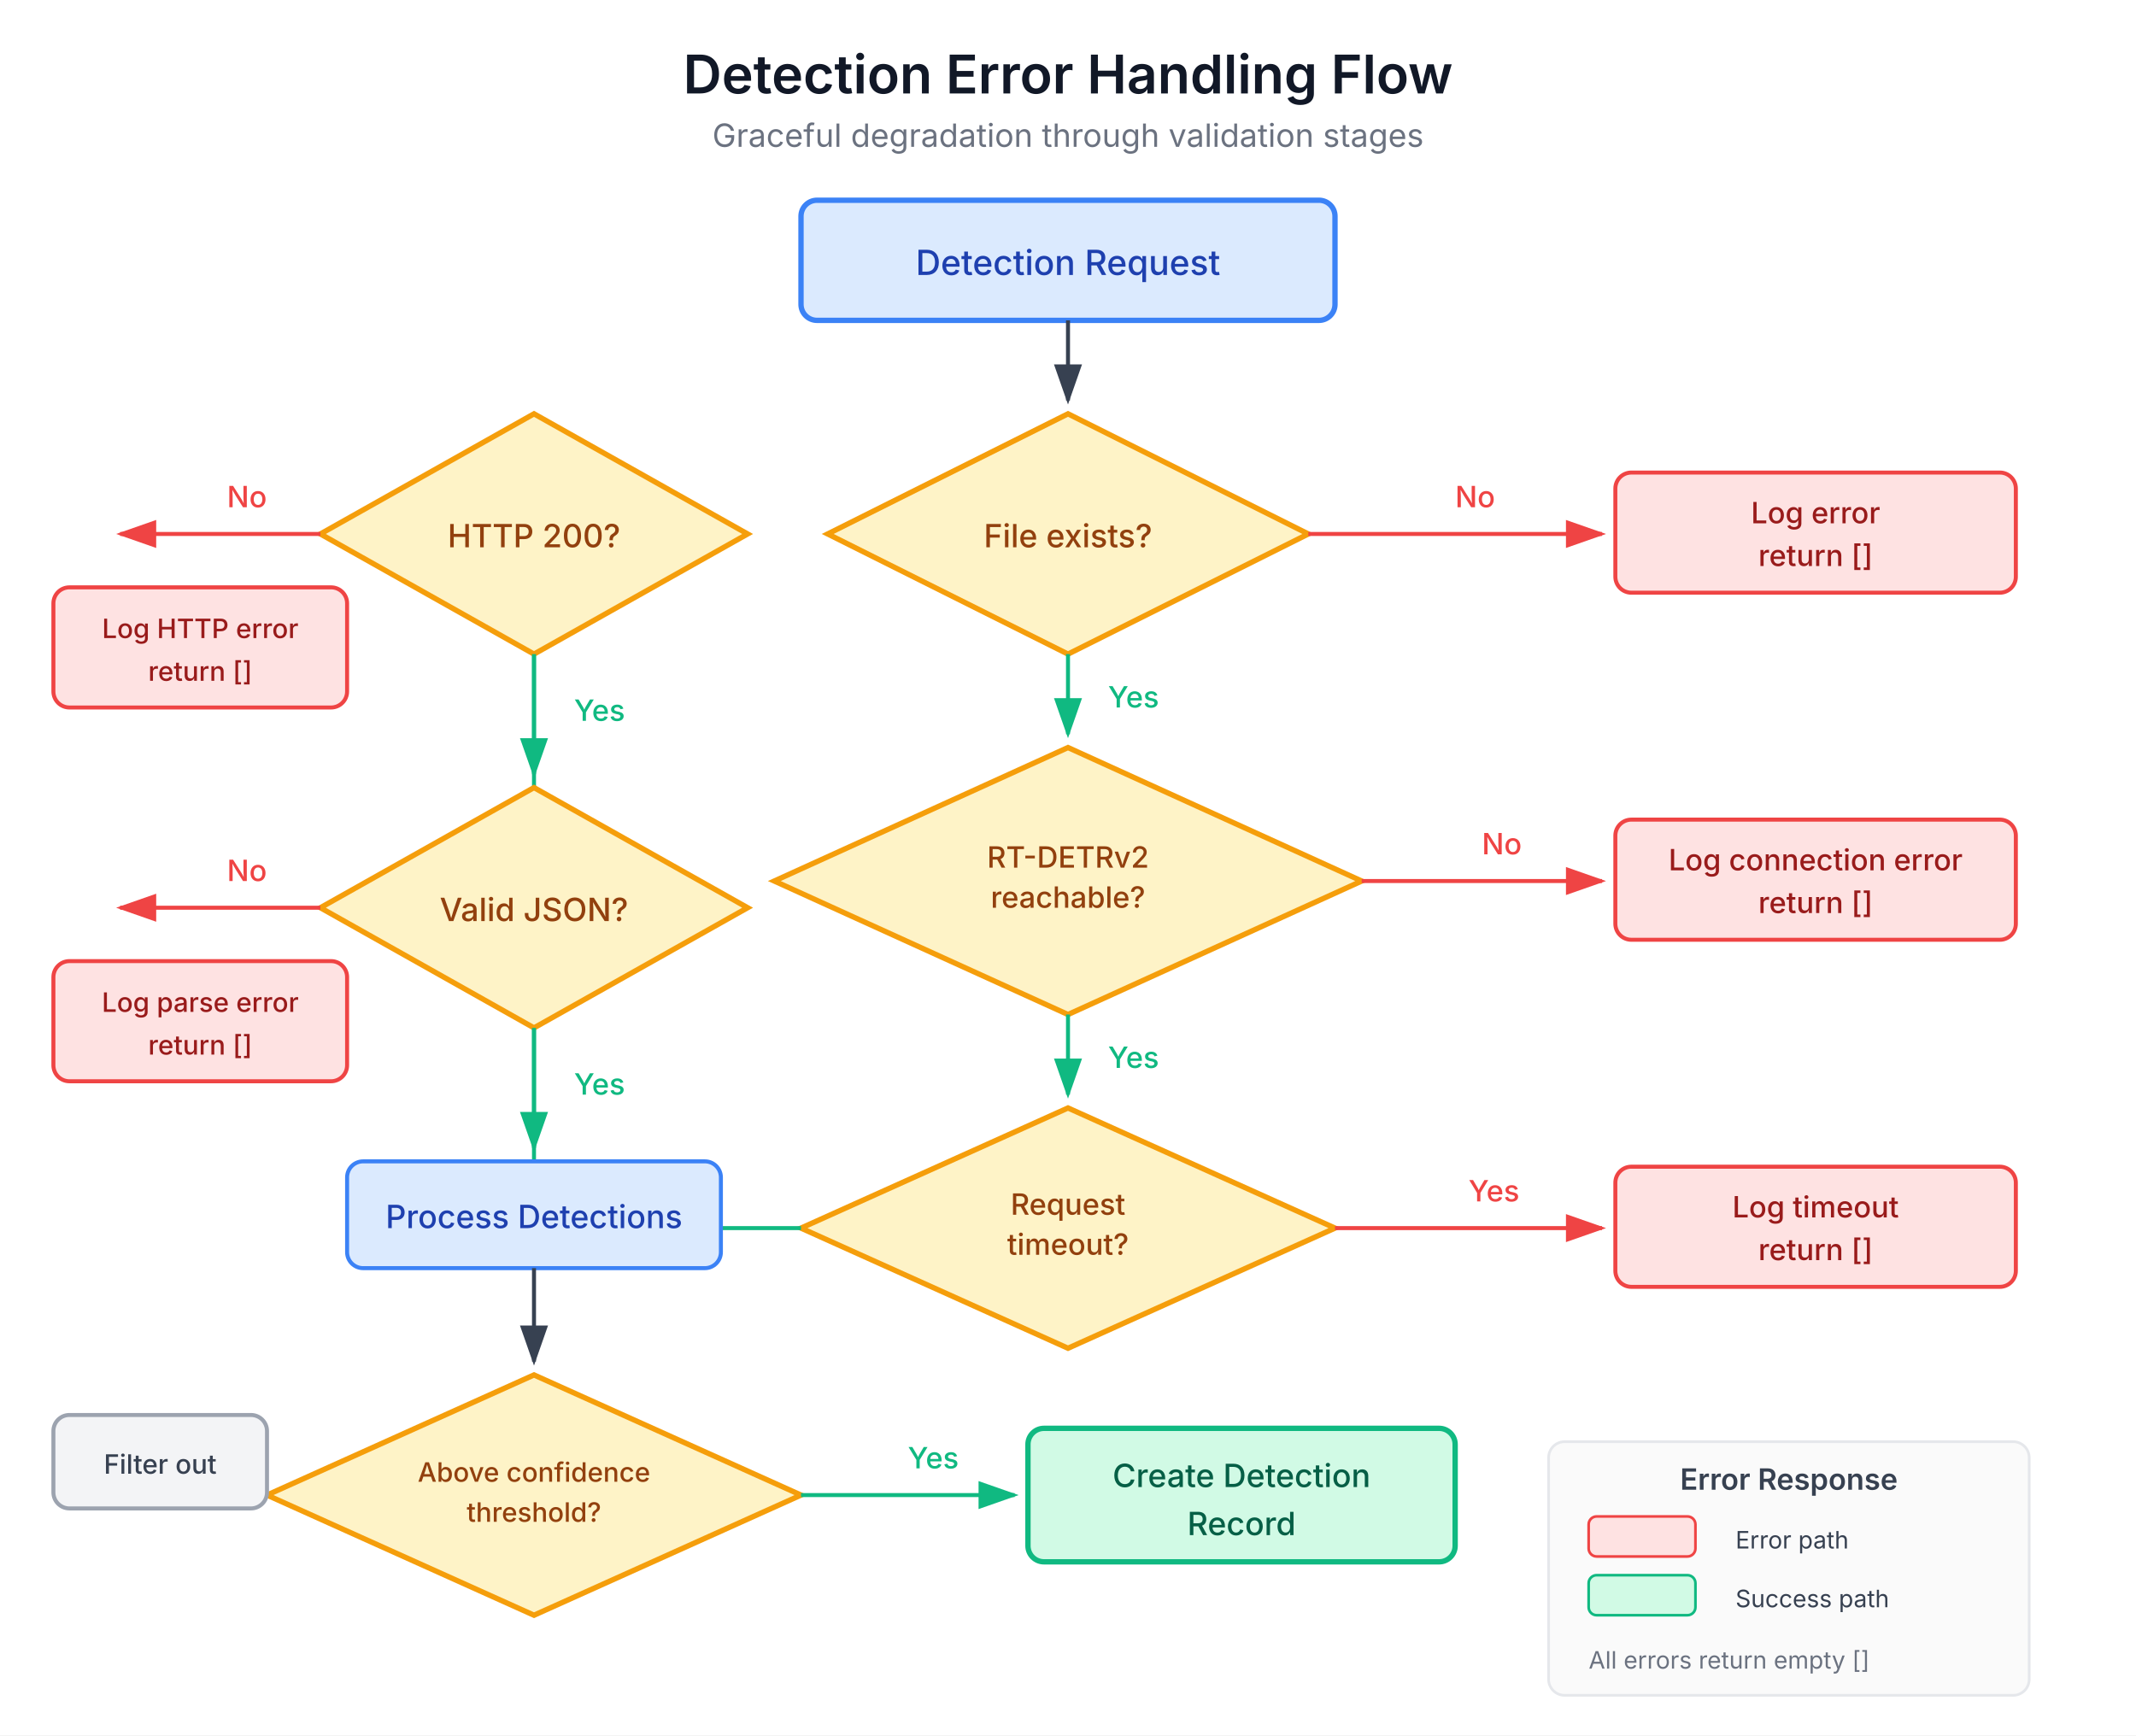
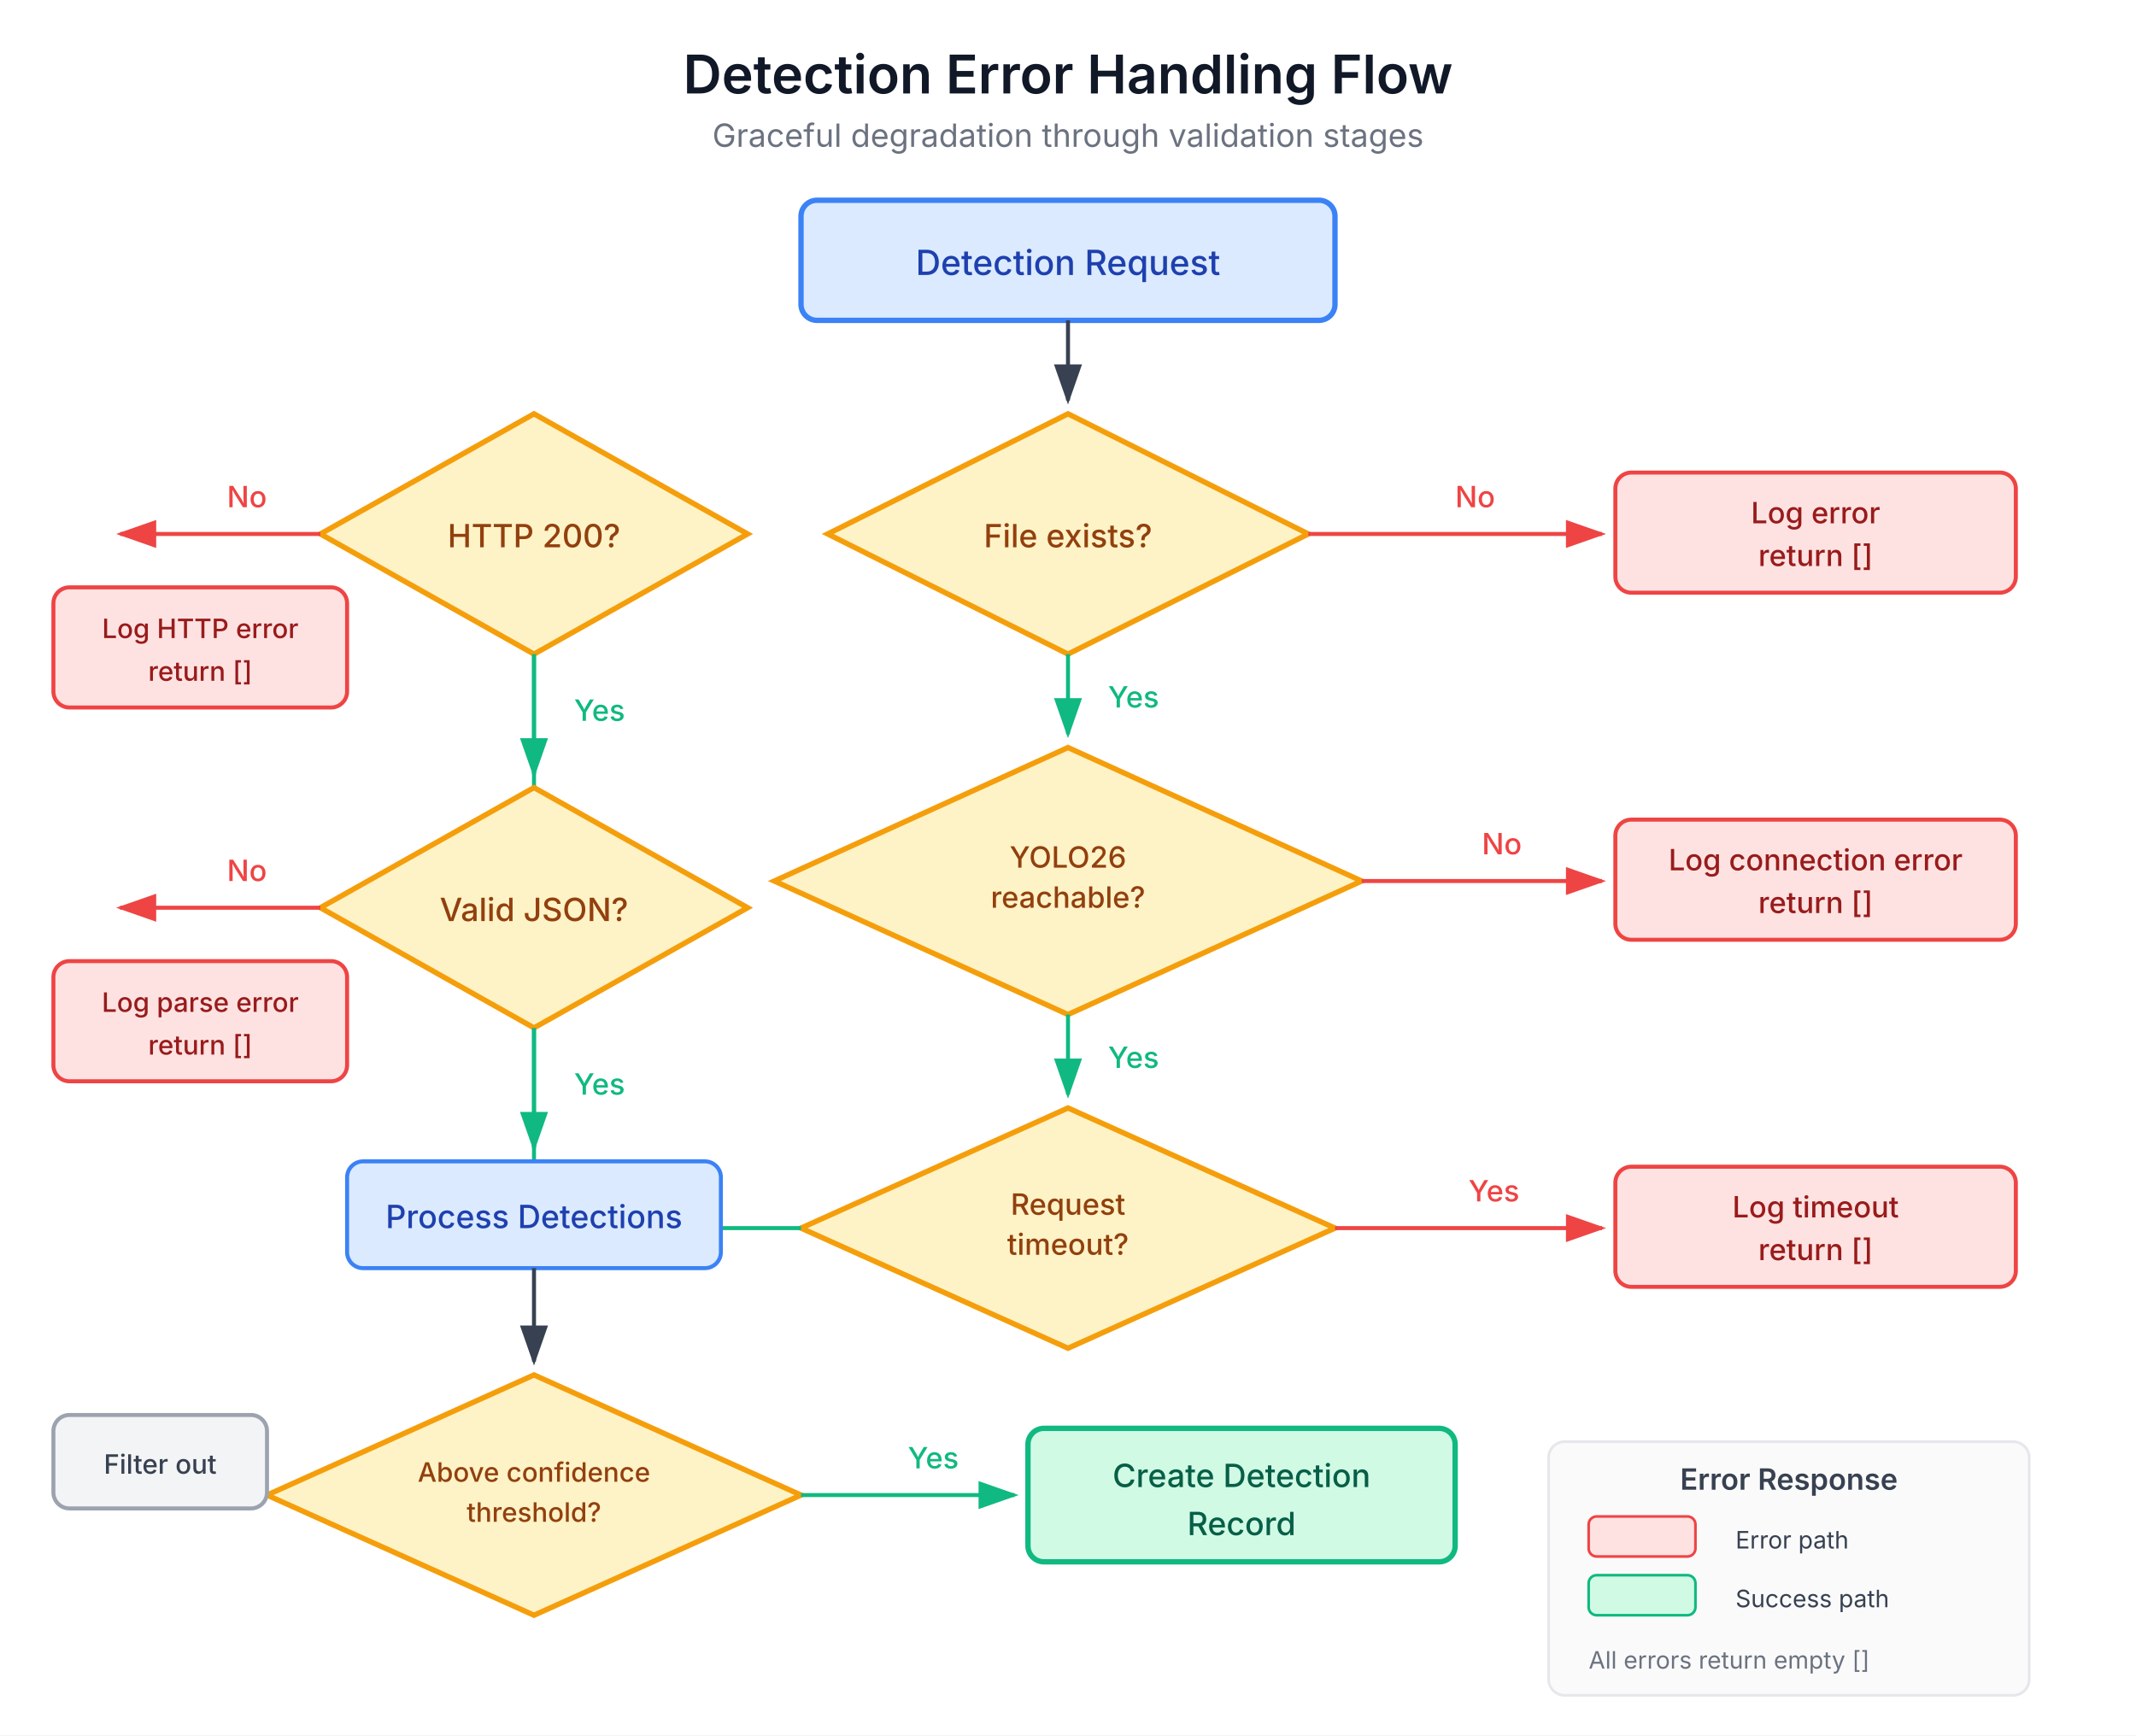
<svg xmlns="http://www.w3.org/2000/svg" viewBox="0 0 800 650" width="800" height="650">
  <defs>
    <marker id="arrow-d" markerWidth="10" markerHeight="7" refX="9" refY="3.5" orient="auto">
      <polygon points="0 0, 10 3.5, 0 7" fill="#374151" />
    </marker>
    <marker id="arrow-d-red" markerWidth="10" markerHeight="7" refX="9" refY="3.5" orient="auto">
      <polygon points="0 0, 10 3.5, 0 7" fill="#EF4444" />
    </marker>
    <marker id="arrow-d-green" markerWidth="10" markerHeight="7" refX="9" refY="3.5" orient="auto">
      <polygon points="0 0, 10 3.5, 0 7" fill="#10B981" />
    </marker>
  </defs>
  <rect width="800" height="650" fill="#FFFFFF" />
  <text x="400" y="35" font-family="Inter, system-ui, sans-serif" font-size="20" font-weight="600" fill="#111827" text-anchor="middle">Detection Error Handling Flow</text>
  <text x="400" y="55" font-family="Inter, system-ui, sans-serif" font-size="12" fill="#6B7280" text-anchor="middle">Graceful degradation through validation stages</text>
  <rect x="300" y="75" width="200" height="45" rx="6" fill="#DBEAFE" stroke="#3B82F6" stroke-width="2" />
  <text x="400" y="103" font-family="Inter, system-ui, sans-serif" font-size="13" font-weight="500" fill="#1E40AF" text-anchor="middle">Detection Request</text>
  <line x1="400" y1="120" x2="400" y2="150" stroke="#374151" stroke-width="1.5" marker-end="url(#arrow-d)" />
  <polygon points="400,155 490,200 400,245 310,200" fill="#FEF3C7" stroke="#F59E0B" stroke-width="2" />
  <text x="400" y="205" font-family="Inter, system-ui, sans-serif" font-size="12" font-weight="500" fill="#92400E" text-anchor="middle">File exists?</text>
  <line x1="490" y1="200" x2="600" y2="200" stroke="#EF4444" stroke-width="1.5" marker-end="url(#arrow-d-red)" />
  <text x="545" y="190" font-family="Inter, system-ui, sans-serif" font-size="11" font-weight="500" fill="#EF4444">No</text>
  <rect x="605" y="177" width="150" height="45" rx="6" fill="#FEE2E2" stroke="#EF4444" stroke-width="1.5" />
  <text x="680" y="196" font-family="Inter, system-ui, sans-serif" font-size="11" font-weight="500" fill="#991B1B" text-anchor="middle">Log error</text>
  <text x="680" y="212" font-family="Inter, system-ui, sans-serif" font-size="11" font-weight="500" fill="#991B1B" text-anchor="middle">return []</text>
  <line x1="400" y1="245" x2="400" y2="275" stroke="#10B981" stroke-width="1.5" marker-end="url(#arrow-d-green)" />
  <text x="415" y="265" font-family="Inter, system-ui, sans-serif" font-size="11" font-weight="500" fill="#10B981">Yes</text>
  <polygon points="400,280 510,330 400,380 290,330" fill="#FEF3C7" stroke="#F59E0B" stroke-width="2" />
-   <text x="400" y="325" font-family="Inter, system-ui, sans-serif" font-size="11" font-weight="500" fill="#92400E" text-anchor="middle">RT-DETRv2</text>
+   <text x="400" y="325" font-family="Inter, system-ui, sans-serif" font-size="11" font-weight="500" fill="#92400E" text-anchor="middle">YOLO26</text>
  <text x="400" y="340" font-family="Inter, system-ui, sans-serif" font-size="11" font-weight="500" fill="#92400E" text-anchor="middle">reachable?</text>
  <line x1="510" y1="330" x2="600" y2="330" stroke="#EF4444" stroke-width="1.5" marker-end="url(#arrow-d-red)" />
  <text x="555" y="320" font-family="Inter, system-ui, sans-serif" font-size="11" font-weight="500" fill="#EF4444">No</text>
  <rect x="605" y="307" width="150" height="45" rx="6" fill="#FEE2E2" stroke="#EF4444" stroke-width="1.5" />
  <text x="680" y="326" font-family="Inter, system-ui, sans-serif" font-size="11" font-weight="500" fill="#991B1B" text-anchor="middle">Log connection error</text>
  <text x="680" y="342" font-family="Inter, system-ui, sans-serif" font-size="11" font-weight="500" fill="#991B1B" text-anchor="middle">return []</text>
  <line x1="400" y1="380" x2="400" y2="410" stroke="#10B981" stroke-width="1.5" marker-end="url(#arrow-d-green)" />
  <text x="415" y="400" font-family="Inter, system-ui, sans-serif" font-size="11" font-weight="500" fill="#10B981">Yes</text>
  <polygon points="400,415 500,460 400,505 300,460" fill="#FEF3C7" stroke="#F59E0B" stroke-width="2" />
  <text x="400" y="455" font-family="Inter, system-ui, sans-serif" font-size="11" font-weight="500" fill="#92400E" text-anchor="middle">Request</text>
  <text x="400" y="470" font-family="Inter, system-ui, sans-serif" font-size="11" font-weight="500" fill="#92400E" text-anchor="middle">timeout?</text>
  <line x1="500" y1="460" x2="600" y2="460" stroke="#EF4444" stroke-width="1.5" marker-end="url(#arrow-d-red)" />
  <text x="550" y="450" font-family="Inter, system-ui, sans-serif" font-size="11" font-weight="500" fill="#EF4444">Yes</text>
  <rect x="605" y="437" width="150" height="45" rx="6" fill="#FEE2E2" stroke="#EF4444" stroke-width="1.5" />
  <text x="680" y="456" font-family="Inter, system-ui, sans-serif" font-size="11" font-weight="500" fill="#991B1B" text-anchor="middle">Log timeout</text>
  <text x="680" y="472" font-family="Inter, system-ui, sans-serif" font-size="11" font-weight="500" fill="#991B1B" text-anchor="middle">return []</text>
  <line x1="300" y1="460" x2="200" y2="460" stroke="#10B981" stroke-width="1.5" />
  <line x1="200" y1="460" x2="200" y2="205" stroke="#10B981" stroke-width="1.5" />
  <text x="250" y="450" font-family="Inter, system-ui, sans-serif" font-size="11" font-weight="500" fill="#10B981">No</text>
  <polygon points="200,155 280,200 200,245 120,200" fill="#FEF3C7" stroke="#F59E0B" stroke-width="2" />
  <text x="200" y="205" font-family="Inter, system-ui, sans-serif" font-size="12" font-weight="500" fill="#92400E" text-anchor="middle">HTTP 200?</text>
  <line x1="120" y1="200" x2="45" y2="200" stroke="#EF4444" stroke-width="1.5" marker-end="url(#arrow-d-red)" />
  <text x="85" y="190" font-family="Inter, system-ui, sans-serif" font-size="11" font-weight="500" fill="#EF4444">No</text>
  <rect x="20" y="220" width="110" height="45" rx="6" fill="#FEE2E2" stroke="#EF4444" stroke-width="1.5" />
  <text x="75" y="239" font-family="Inter, system-ui, sans-serif" font-size="10" font-weight="500" fill="#991B1B" text-anchor="middle">Log HTTP error</text>
  <text x="75" y="255" font-family="Inter, system-ui, sans-serif" font-size="10" font-weight="500" fill="#991B1B" text-anchor="middle">return []</text>
  <line x1="200" y1="245" x2="200" y2="290" stroke="#10B981" stroke-width="1.5" marker-end="url(#arrow-d-green)" />
  <text x="215" y="270" font-family="Inter, system-ui, sans-serif" font-size="11" font-weight="500" fill="#10B981">Yes</text>
  <polygon points="200,295 280,340 200,385 120,340" fill="#FEF3C7" stroke="#F59E0B" stroke-width="2" />
  <text x="200" y="345" font-family="Inter, system-ui, sans-serif" font-size="12" font-weight="500" fill="#92400E" text-anchor="middle">Valid JSON?</text>
  <line x1="120" y1="340" x2="45" y2="340" stroke="#EF4444" stroke-width="1.5" marker-end="url(#arrow-d-red)" />
  <text x="85" y="330" font-family="Inter, system-ui, sans-serif" font-size="11" font-weight="500" fill="#EF4444">No</text>
  <rect x="20" y="360" width="110" height="45" rx="6" fill="#FEE2E2" stroke="#EF4444" stroke-width="1.5" />
  <text x="75" y="379" font-family="Inter, system-ui, sans-serif" font-size="10" font-weight="500" fill="#991B1B" text-anchor="middle">Log parse error</text>
  <text x="75" y="395" font-family="Inter, system-ui, sans-serif" font-size="10" font-weight="500" fill="#991B1B" text-anchor="middle">return []</text>
  <line x1="200" y1="385" x2="200" y2="430" stroke="#10B981" stroke-width="1.5" marker-end="url(#arrow-d-green)" />
  <text x="215" y="410" font-family="Inter, system-ui, sans-serif" font-size="11" font-weight="500" fill="#10B981">Yes</text>
  <rect x="130" y="435" width="140" height="40" rx="6" fill="#DBEAFE" stroke="#3B82F6" stroke-width="1.5" />
  <text x="200" y="460" font-family="Inter, system-ui, sans-serif" font-size="12" font-weight="500" fill="#1E40AF" text-anchor="middle">Process Detections</text>
  <line x1="200" y1="475" x2="200" y2="510" stroke="#374151" stroke-width="1.5" marker-end="url(#arrow-d)" />
  <polygon points="200,515 300,560 200,605 100,560" fill="#FEF3C7" stroke="#F59E0B" stroke-width="2" />
  <text x="200" y="555" font-family="Inter, system-ui, sans-serif" font-size="10" font-weight="500" fill="#92400E" text-anchor="middle">Above confidence</text>
  <text x="200" y="570" font-family="Inter, system-ui, sans-serif" font-size="10" font-weight="500" fill="#92400E" text-anchor="middle">threshold?</text>
  <line x1="100" y1="560" x2="45" y2="560" stroke="#6B7280" stroke-width="1.5" marker-end="url(#arrow-d)" />
  <text x="75" y="550" font-family="Inter, system-ui, sans-serif" font-size="11" font-weight="500" fill="#6B7280">No</text>
  <rect x="20" y="530" width="80" height="35" rx="6" fill="#F3F4F6" stroke="#9CA3AF" stroke-width="1.5" />
  <text x="60" y="552" font-family="Inter, system-ui, sans-serif" font-size="10" font-weight="500" fill="#374151" text-anchor="middle">Filter out</text>
  <line x1="300" y1="560" x2="380" y2="560" stroke="#10B981" stroke-width="1.5" marker-end="url(#arrow-d-green)" />
  <text x="340" y="550" font-family="Inter, system-ui, sans-serif" font-size="11" font-weight="500" fill="#10B981">Yes</text>
  <rect x="385" y="535" width="160" height="50" rx="6" fill="#D1FAE5" stroke="#10B981" stroke-width="2" />
  <text x="465" y="557" font-family="Inter, system-ui, sans-serif" font-size="12" font-weight="500" fill="#065F46" text-anchor="middle">Create Detection</text>
  <text x="465" y="575" font-family="Inter, system-ui, sans-serif" font-size="12" font-weight="500" fill="#065F46" text-anchor="middle">Record</text>
  <rect x="580" y="540" width="180" height="95" rx="6" fill="#FAFAFA" stroke="#E5E7EB" stroke-width="1" />
  <text x="670" y="558" font-family="Inter, system-ui, sans-serif" font-size="11" font-weight="600" fill="#374151" text-anchor="middle">Error Response</text>
  <g font-family="Inter, system-ui, sans-serif" font-size="9">
    <rect x="595" y="568" width="40" height="15" rx="3" fill="#FEE2E2" stroke="#EF4444" stroke-width="1" />
    <text x="650" y="580" fill="#374151">Error path</text>
    <rect x="595" y="590" width="40" height="15" rx="3" fill="#D1FAE5" stroke="#10B981" stroke-width="1" />
    <text x="650" y="602" fill="#374151">Success path</text>
    <text x="595" y="625" fill="#6B7280">All errors return empty []</text>
  </g>
</svg>
